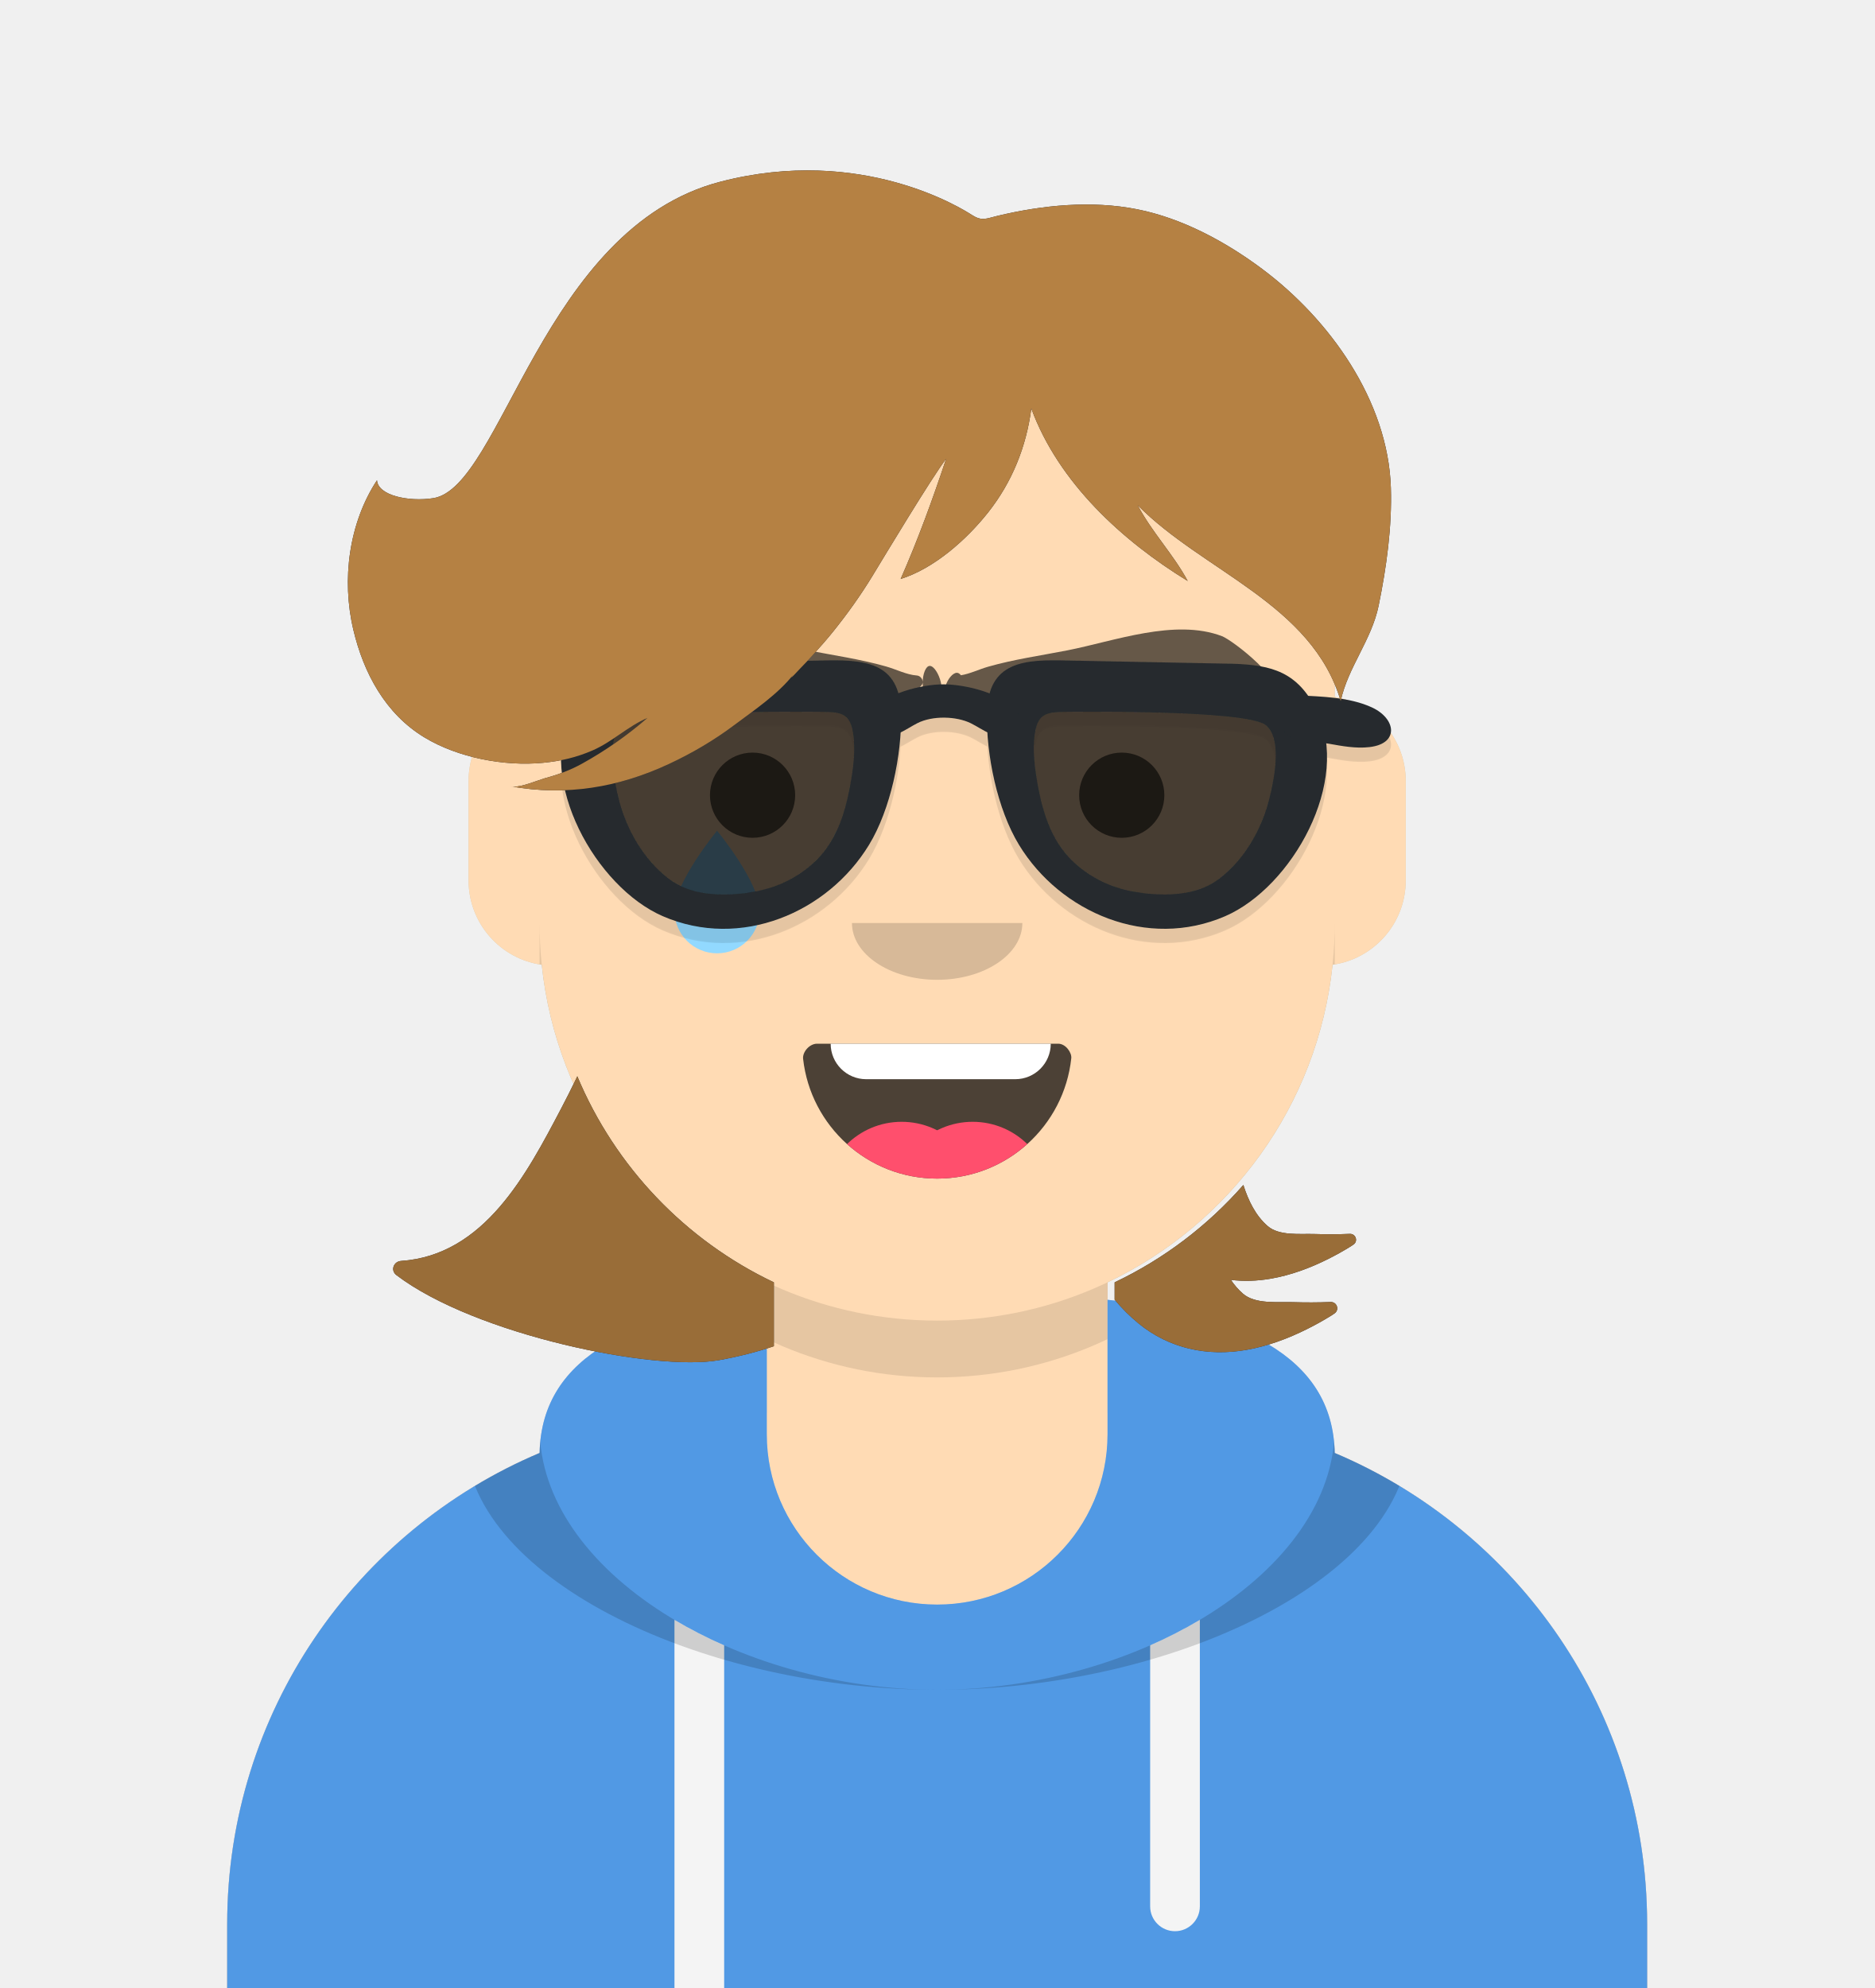
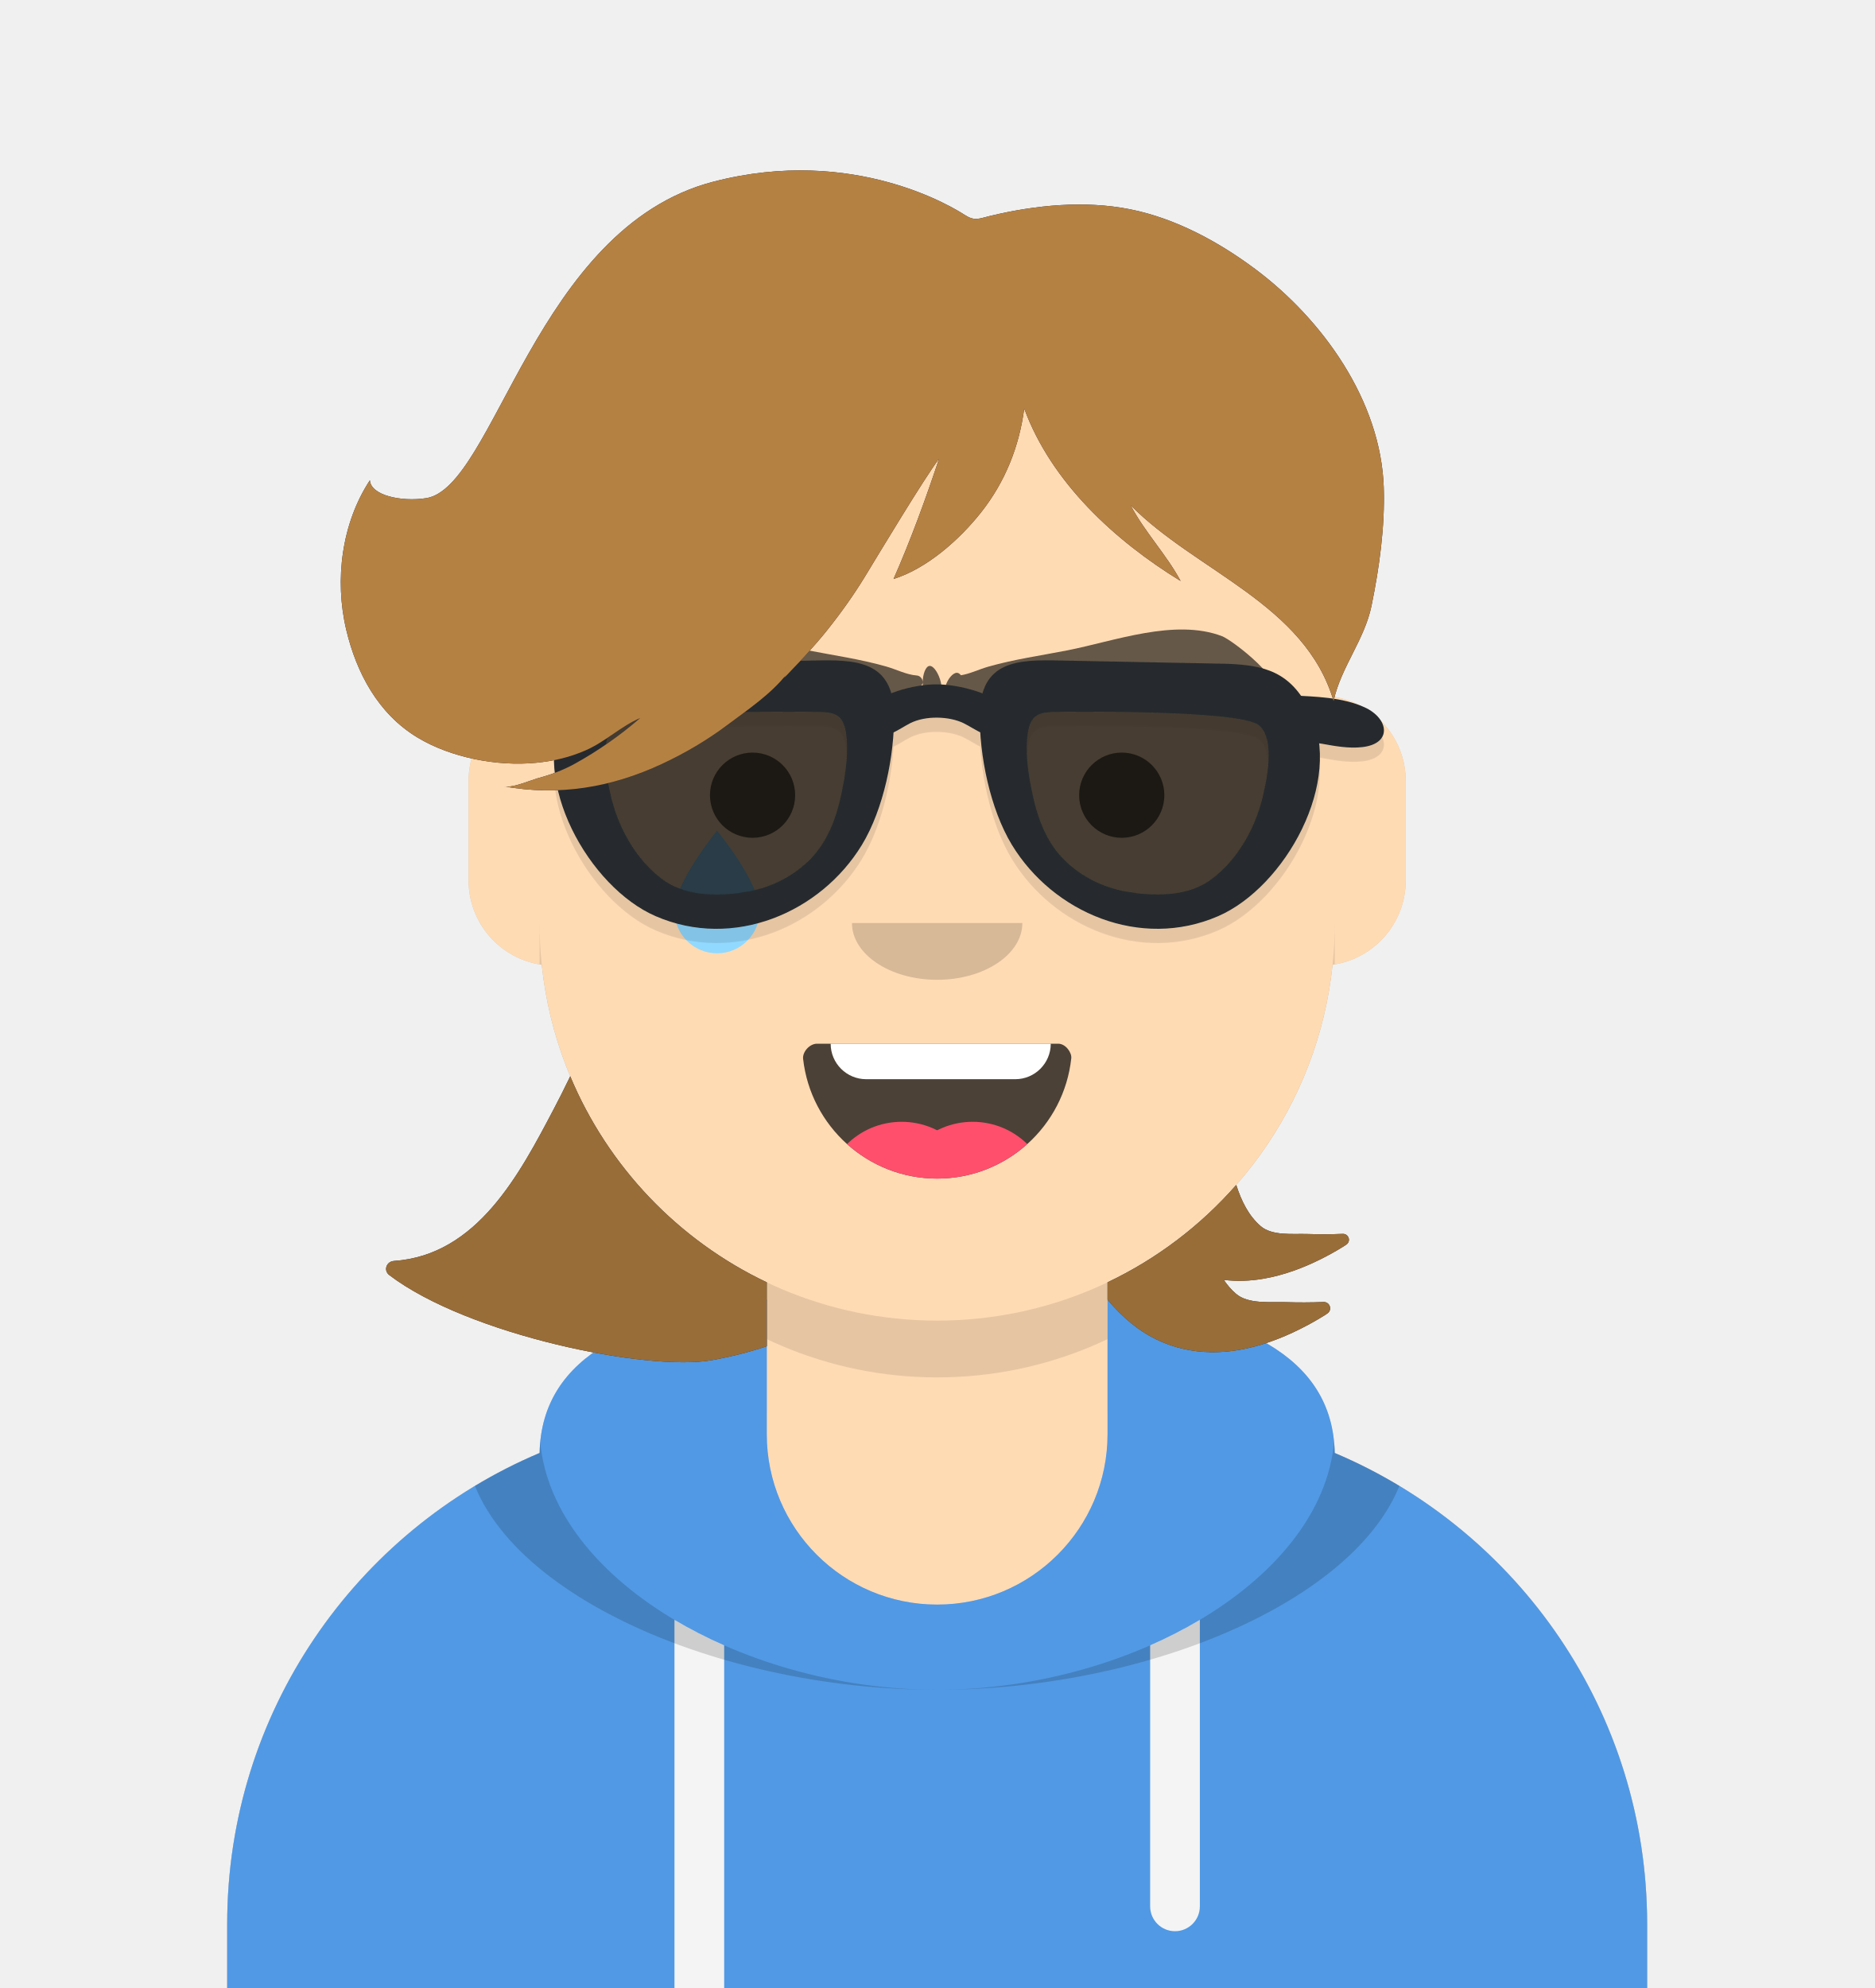
<svg xmlns="http://www.w3.org/2000/svg" xmlns:xlink="http://www.w3.org/1999/xlink" width="264px" height="280px" viewBox="0 0 264 280" version="1.1">
  <defs>
    <path d="M100,0 C130.928,-5.68137151e-15 156,25.072 156,56 L156.001,62.166 C161.676,63.119 166,68.054 166,74 L166,88 C166,94.052 161.519,99.058 155.694,99.881 C153.628,119.686 141.238,136.422 124.001,144.61 L124,163 L128,163 C167.765,163 200,195.235 200,235 L200,244 L0,244 L0,235 C-4.86974701e-15,195.235 32.235,163 72,163 L76,163 L76,144.611 C58.763,136.422 46.372,119.687 44.305,99.881 C38.481,99.058 34,94.052 34,88 L34,74 C34,68.054 38.325,63.118 44,62.166 L44,56 C44,25.072 69.072,5.68137151e-15 100,0 Z" id="transparent_path-1" />
    <path d="M83,36.348 C83,52.629 105.162,65.828 132.5,65.828 C159.838,65.828 182,52.629 182,36.348 C182,34.985 181.845,33.645 181.544,32.331 C210.784,41.488 232,68.792 232,101.052 L232,110 L32,110 L32,101.052 C32,68.397 53.739,40.82 83.534,32.002 C83.182,33.421 83,34.871 83,36.348 Z" id="transparent_path-3" />
    <rect id="transparent_path-5" x="0" y="0" width="264" height="280" />
    <path d="M74,0 C114.869,0 148,33.131 148,74 L148,84.148 L148,197.608 C135.525,187.237 119.491,181 102,181 L102,181 L98,181 L98,162.611 C115.531,154.283 128.048,137.115 129.791,116.867 C135.569,116.002 140,111.019 140,105 L140,105 L140,92 C140,87.354 137.359,83.324 133.497,81.33 C132.724,81.05 131.952,80.748 131.181,80.426 C130.795,80.32 130.401,80.233 130,80.166 L130,80.166 L130,79.917 C117.224,74.234 104.878,63.071 96.11,47.885 C93.175,42.801 90.831,37.595 89.066,32.397 C80.431,42.941 67.745,53.602 52.342,62.495 C42.778,68.017 33.147,72.291 24,75.266 L24,137.247 C29.602,148.318 38.773,157.278 50,162.611 L50,162.611 L50,181 L46,181 C38.327,181 30.935,182.2 24,184.423 L24,230 C24,244.106 13.569,255.776 0,257.716 L0,74 C0,33.131 33.131,0 74,0 Z" id="transparent_path-7" />
  </defs>
  <g id="transparent_Avataaar/Default" stroke="none" stroke-width="1" fill="none" fill-rule="evenodd">
    <g id="transparent_Body" transform="translate(32, 36)">
      <mask id="transparent_mask-2" fill="white">
        <use xlink:href="#transparent_path-1" />
      </mask>
      <use fill="#D0C6AC" xlink:href="#transparent_path-1" />
      <g id="transparent_Skin-Color" mask="url(#transparent_mask-2)" fill="#FFDBB4">
        <g transform="translate(-32, 0)" id="transparent_Color">
          <rect x="0" y="0" width="264" height="244" />
        </g>
      </g>
      <path d="M44,94 C44,124.928 69.072,150 100,150 C130.928,150 156,124.928 156,94 L156,94 L156,102 C156,132.928 130.928,158 100,158 C69.072,158 44,132.928 44,102 Z" id="transparent_Neck-Shadow" fill-opacity="0.1" fill="#000000" mask="url(#transparent_mask-2)" />
    </g>
    <g id="transparent_Clothing" transform="translate(0, 170)">
      <defs>
        <path d="M187.997,34.742 L187.995,34.645 C213.853,45.567 232,71.164 232,100.999 L232,110 L32,110 L32,100.999 C32,71.164 50.147,45.567 76.006,34.644 C76.282,20.552 90.082,15.076 108,13.071 L108,32 C108,45.255 118.745,56 132,56 C145.255,56 156,45.255 156,32 L156,32 L156.001,13.071 C173.96,15.081 187.783,20.577 187.997,34.742 Z" id="hoodie_path-1" />
      </defs>
      <g id="hoodie_Clothing/Hoodie" stroke="none" stroke-width="1" fill="none" fill-rule="evenodd">
        <mask id="hoodie_mask-2" fill="white">
          <use xlink:href="#hoodie_path-1" />
        </mask>
        <use id="hoodie_Hoodie" fill="#B7C1DB" xlink:href="#hoodie_path-1" />
        <g id="hoodie_Fabric-Color" mask="url(#hoodie_mask-2)" fill="#5199E4">
          <rect id="hoodie_🖍Color" x="0" y="0" width="264" height="110" />
        </g>
        <path d="M102,61.739 L102,110 L95,110 L94.999,58.15 C97.203,59.46 99.546,60.661 102,61.739 Z M169.001,58.149 L169,98.5 C169,100.433 167.433,102 165.5,102 C163.567,102 162,100.433 162,98.5 L162.001,61.738 C164.455,60.66 166.798,59.459 169.001,58.149 Z" id="hoodie_Straps" fill="#F4F4F4" mask="url(#hoodie_mask-2)" />
        <path d="M132,68 L130.996,67.995 C97.88,67.68 65.5,51.823 65.5,32.308 C65.5,21.243 75.909,15.571 90.959,12.725 C81.875,16.075 76,21.706 76,31.077 C76,51.469 103.821,68 132,68 Z M132,68 C160.179,68 188,51.469 188,31.077 C188,21.706 182.125,16.075 173.041,12.725 C188.091,15.571 198.5,21.243 198.5,32.308 C198.5,52.02 165.462,68 132,68 L132,68 Z" id="hoodie_Shadow" fill-opacity="0.16" fill="#000000" mask="url(#hoodie_mask-2)" />
      </g>
    </g>
    <g id="transparent_Face" transform="translate(76, 82)" fill="#000000">
      <g id="transparent_Mouth" transform="translate(2, 52)">
        <defs>
          <path d="M35.118,15.128 C36.176,24.62 44.226,32 54,32 C63.804,32 71.874,24.574 72.892,15.04 C72.974,14.273 72.117,13 71.043,13 C56.149,13 44.738,13 37.087,13 C36.007,13 35.012,14.178 35.118,15.128 Z" id="smile_path-1" />
        </defs>
        <g id="smile_Mouth/Smile" stroke="none" stroke-width="1" fill="none" fill-rule="evenodd">
          <mask id="smile_mask-2" fill="white">
            <use xlink:href="#smile_path-1" />
          </mask>
          <use id="smile_Mouth" fill-opacity="0.7" fill="#000000" xlink:href="#smile_path-1" />
          <path d="M44,2 L65,2 C67.761,2 70,4.239 70,7 L70,13 C70,15.761 67.761,18 65,18 L44,18 C41.239,18 39,15.761 39,13 L39,7 C39,4.239 41.239,2 44,2 Z" id="smile_Teeth" fill="#FFFFFF" mask="url(#smile_mask-2)" />
          <g id="smile_Tongue" mask="url(#smile_mask-2)" fill="#FF4F6D">
            <g transform="translate(38, 24)">
              <circle cx="11" cy="11" r="11" />
              <circle cx="21" cy="11" r="11" />
            </g>
          </g>
        </g>
      </g>
      <g id="transparent_Nose" transform="translate(28, 40)" fill-opacity="0.16">
        <g id="default_Nose/Default" stroke="none" stroke-width="1" fill="none" fill-rule="evenodd" fill-opacity="0.16">
          <path d="M16,8 C16,12.418 21.373,16 28,16 L28,16 C34.627,16 40,12.418 40,8" id="default_Nose" fill="#000000" />
        </g>
      </g>
      <g id="transparent_Eyes" transform="translate(0, 8)">
        <g id="cry_Eyes/Cry-😢" stroke="none" stroke-width="1" fill="none" fill-rule="evenodd">
          <circle id="cry_Eye" fill-opacity="0.6" fill="#000000" cx="30" cy="22" r="6" />
          <path d="M25,27 C25,27 19,34.271 19,38.271 C19,41.585 21.686,44.271 25,44.271 C28.314,44.271 31,41.585 31,38.271 C31,34.271 25,27 25,27 Z" id="cry_Drop" fill="#92D9FF" fill-rule="nonzero" />
          <circle id="cry_Eye" fill-opacity="0.6" fill="#000000" cx="82" cy="22" r="6" />
        </g>
      </g>
      <g id="transparent_Eyebrow" fill-opacity="0.6">
        <g id="unibrow_natural_Eyebrow/Natural/Unibrow-Natural" stroke="none" stroke-width="1" fill="none" fill-rule="evenodd" fill-opacity="0.6">
          <path d="M57.001,12 C57,11.996 57,11.996 57.001,12 M96.281,8.15 C97.724,8.76 105.242,14.894 103.823,17.572 C103.563,18.062 102.91,18.144 102.525,17.751 C101.998,17.215 100.988,16.584 100.86,16.508 C95.856,13.497 89.636,14.19 84.172,15.015 C78.015,15.946 71.949,18.077 65.703,17.051 C64.113,16.789 61.31,16.058 59.458,14.891 C59.217,15.381 58.773,15.717 58.075,15.655 C55.845,15.457 57.592,12 58.763,12 C58.988,12 59.183,12.142 59.336,12.369 C60.626,12.208 61.918,11.617 63.241,11.291 C66.928,10.38 70.689,9.987 74.428,9.389 C81.09,8.324 89.747,5.392 96.281,8.15 Z" id="unibrow_natural_Kahlo" fill="#000000" transform="translate(80.5, 12.5) rotate(-2) translate(-80.5, -12.5) " />
          <path d="M54.999,12 C55,11.996 55,11.996 54.999,12 M15.719,8.15 C22.253,5.392 30.91,8.324 37.572,9.389 C41.311,9.987 45.072,10.38 48.759,11.291 C50.242,11.657 51.685,12.354 53.131,12.413 C53.833,12.441 54.267,13.276 53.815,13.824 C52.332,15.618 48.327,16.717 46.297,17.051 C40.051,18.077 33.985,15.946 27.828,15.015 C22.364,14.19 16.144,13.497 11.14,16.508 C11.012,16.584 10.002,17.215 9.475,17.751 C9.09,18.144 8.437,18.062 8.177,17.572 C6.758,14.894 14.276,8.76 15.719,8.15 Z M54.934,11 C56.105,11 57.852,15.402 55.622,15.653 C53.392,15.904 53.763,11 54.934,11 Z" id="unibrow_natural_Frida" fill="#000000" transform="translate(32.34868, 12.5) rotate(2) translate(-32.34868, -12.5) " />
        </g>
      </g>
    </g>
    <g id="transparent_Top">
      <defs>
        <path d="M81.071,152.1 L81.314,151.591 C86.647,164.343 96.562,174.702 109,180.611 L109,189.61 C106.639,190.402 104.095,191.063 101.274,191.57 C92.261,193.187 66.949,188.041 55.829,179.588 C54.98,178.943 55.411,177.671 56.499,177.596 C68.242,176.793 74.211,165.3 79.006,156.191 C79.718,154.839 80.405,153.474 81.071,152.1 L81.314,151.591 Z M175.128,166.897 C175.841,169.136 176.874,171.23 178.555,172.686 C180.176,174.09 183.068,173.745 185.099,173.803 C186.771,173.851 188.445,173.856 190.115,173.784 C190.954,173.747 191.328,174.798 190.649,175.282 C190.519,175.374 190.389,175.463 190.258,175.544 C189.208,176.199 188.118,176.803 187.009,177.356 C184.485,178.614 181.821,179.6 179.027,180.09 C177.111,180.426 175.212,180.49 173.373,180.267 C173.859,180.987 174.42,181.642 175.072,182.208 C176.801,183.708 179.888,183.34 182.055,183.401 C183.839,183.453 185.626,183.458 187.408,183.381 C188.303,183.342 188.703,184.465 187.978,184.982 C187.839,185.081 187.701,185.175 187.562,185.262 C186.44,185.962 185.278,186.608 184.093,187.199 C181.4,188.544 178.557,189.597 175.575,190.121 C170.075,191.087 164.706,189.944 160.381,186.413 C159.163,185.419 158.027,184.287 156.999,183.052 L157,180.611 C163.95,177.309 170.112,172.618 175.128,166.897 Z M101.442,25.6 C121.403,20.4 135.651,29.474 136.862,30.257 C138.299,31.185 138.85,30.797 140.483,30.405 C146.829,28.885 153.741,28.196 160.188,29.478 C166.528,30.74 172.606,34.024 177.747,37.856 C187.274,44.957 195.509,56.438 195.906,68.68 C196.081,74.187 195.289,79.907 194.185,85.296 C193.19,90.148 189.87,93.971 188.837,98.729 C184.81,85.048 169.433,80.484 160.242,71.155 C162.239,74.948 165.291,78.103 167.294,81.833 C158.047,76.168 149.088,67.954 145.262,57.538 C144.555,62.936 142.546,67.928 139.154,72.204 C136.143,76 131.572,80.074 126.859,81.544 C129.287,76.037 131.361,70.327 133.266,64.619 C131.25,67.236 124.569,78.353 122.891,81.109 C121.235,83.83 119.378,86.426 117.384,88.912 C116.451,90.075 115.455,91.199 114.453,92.303 C113.869,92.946 113.274,93.578 112.666,94.198 C112.451,94.417 110.824,96.207 111.754,95.004 C109.538,97.806 106.276,99.983 103.443,102.113 C100.591,104.257 97.483,106.081 94.252,107.589 C87.093,110.932 79.74,112.148 71.933,110.752 L72.147,110.788 L72.328,110.801 C73.548,110.829 75.54,109.976 76.694,109.626 L76.889,109.57 C78.698,109.078 80.363,108.453 82.002,107.546 C85.275,105.735 88.351,103.576 91.178,101.128 C88.471,102.28 86.273,104.462 83.514,105.671 C81.227,106.674 78.967,107.197 76.482,107.437 C71.02,107.966 64.487,106.717 59.761,103.85 C54.269,100.517 51.219,94.799 49.772,88.713 C48.091,81.646 49.136,73.673 53.099,67.639 C53.234,69.782 57.535,70.703 61.015,70.166 C70.673,68.675 76.418,32.118 101.442,25.6 Z M71.933,110.752 L72.147,110.788 L72.122,110.786 C72.056,110.778 71.992,110.767 71.933,110.752 Z" id="shaggy_mullet_path-1" />
      </defs>
-       <g id="shaggy_mullet_Top/Short-Hair/Shaggy-Mullet" stroke="none" stroke-width="1" fill="none" fill-rule="evenodd">
+       <g id="shaggy_mullet_Top/Short-Hair/Shaggy-Mullet" stroke="none" stroke-width="1" fill="none" fill-rule="evenodd" transform="translate(-1 0)">
        <g id="shaggy_mullet_Accessory" transform="translate(62, 85)">
          <defs>
            <filter x="-3.2%" y="-10.5%" width="106.3%" height="121.1%" filterUnits="objectBoundingBox" id="sunglasses_filter-1">
              <feOffset dx="0" dy="2" in="SourceAlpha" result="shadowOffsetOuter1" />
              <feColorMatrix values="0 0 0 0 0   0 0 0 0 0   0 0 0 0 0  0 0 0 0.1 0" type="matrix" in="shadowOffsetOuter1" result="shadowMatrixOuter1" />
              <feMerge>
                <feMergeNode in="shadowMatrixOuter1" />
                <feMergeNode in="SourceGraphic" />
              </feMerge>
            </filter>
            <linearGradient x1="50%" y1="0%" x2="50%" y2="70.506%" id="sunglasses_linearGradient-2">
              <stop stop-color="#FFFFFF" stop-opacity="0.5" offset="0%" />
              <stop stop-color="#000000" stop-opacity="0.5" offset="100%" />
            </linearGradient>
            <path d="M47.01,6.277 C49.521,6.301 50.708,6.726 51.136,9.392 C51.569,12.092 51.148,15.128 50.648,17.787 C49.886,21.848 48.617,25.826 45.664,28.794 C44.109,30.358 42.212,31.603 40.194,32.454 C39.123,32.906 37.991,33.232 36.86,33.48 C36.529,33.552 33.706,33.948 35.438,33.747 C31.397,34.216 27.013,34.197 23.638,31.579 C19.898,28.678 17.337,24.086 16.211,19.513 C15.552,16.837 14.167,10.437 16.697,8.297 C19.595,5.845 47.01,6.277 47.01,6.277 L47.01,6.277 Z" id="sunglasses_path-3" />
            <linearGradient x1="50%" y1="0%" x2="50%" y2="100%" id="sunglasses_linearGradient-4">
              <stop stop-color="#FFFFFF" stop-opacity="0.5" offset="0%" />
              <stop stop-color="#000000" stop-opacity="0.5" offset="70.506%" />
            </linearGradient>
            <path d="M78.919,6.275 C76.408,6.299 75.221,6.724 74.794,9.389 C74.36,12.089 74.782,15.125 75.281,17.784 C76.044,21.845 77.313,25.824 80.265,28.792 C81.821,30.355 83.718,31.601 85.736,32.452 C86.807,32.903 87.939,33.23 89.07,33.477 C89.4,33.549 92.223,33.946 90.492,33.744 C94.533,34.214 98.917,34.195 102.292,31.577 C106.032,28.675 108.593,24.084 109.719,19.511 C110.378,16.834 111.762,10.434 109.233,8.294 C106.335,5.843 78.919,6.275 78.919,6.275 L78.919,6.275 Z" id="sunglasses_path-5" />
          </defs>
          <g id="sunglasses_Top/_Resources/Sunglasses" stroke="none" stroke-width="1" fill="none" fill-rule="evenodd">
            <g id="sunglasses_Sunglasses" filter="url(#sunglasses_filter-1)" transform="translate(8, 8)">
              <g id="sunglasses_shades">
                <use fill-opacity="0.7" fill="#000000" xlink:href="#sunglasses_path-3" />
                <use fill="url(#linearGradient-2)" style="mix-blend-mode: screen;" xlink:href="#sunglasses_path-3" />
              </g>
              <g id="sunglasses_shades">
                <use fill-opacity="0.7" fill="#000000" xlink:href="#sunglasses_path-5" />
                <use fill="url(#linearGradient-4)" style="mix-blend-mode: screen;" xlink:href="#sunglasses_path-5" />
              </g>
              <g id="sunglasses_Glasses" fill="#252C2F">
                <path d="M46.249,7.275 C48.621,7.298 49.742,7.692 50.146,10.165 C50.555,12.671 50.157,15.487 49.685,17.955 C48.965,21.723 47.767,25.415 44.978,28.169 C43.508,29.619 41.717,30.775 39.811,31.564 C38.799,31.983 37.73,32.286 36.661,32.516 C36.349,32.583 33.682,32.95 35.318,32.764 C31.501,33.199 27.36,33.182 24.172,30.753 C20.64,28.06 18.22,23.8 17.157,19.556 C16.534,17.073 15.226,11.134 17.616,9.149 C20.353,6.875 46.249,7.275 46.249,7.275 L46.249,7.275 Z M22.218,0.49 C16.777,0.678 13.147,1.634 10.463,7.069 C5.546,17.03 13.963,31.969 23.352,36.039 C34.329,40.799 46.592,35.532 52.396,26.006 C55.469,20.962 57.022,13.323 56.922,7.504 C56.795,0.076 51.607,-0.13 45.509,0.034 L22.218,0.49 Z" id="sunglasses_Frame" />
                <path d="M79.681,7.273 C77.309,7.295 76.188,7.689 75.784,10.163 C75.374,12.668 75.772,15.485 76.244,17.952 C76.965,21.72 78.163,25.412 80.952,28.166 C82.421,29.616 84.213,30.772 86.119,31.562 C87.131,31.981 88.2,32.284 89.268,32.513 C89.581,32.58 92.247,32.948 90.612,32.761 C94.429,33.197 98.57,33.179 101.757,30.75 C105.29,28.058 107.709,23.798 108.773,19.554 C109.396,17.071 110.703,11.132 108.314,9.147 C105.576,6.872 79.681,7.273 79.681,7.273 L79.681,7.273 Z M103.712,0.488 C109.152,0.675 112.783,1.632 115.466,7.067 C120.384,17.028 111.967,31.966 102.577,36.037 C91.6,40.797 79.338,35.529 73.534,26.004 C70.461,20.96 68.907,13.321 69.007,7.501 C69.135,0.074 74.323,-0.132 80.421,0.032 L103.712,0.488 Z" id="sunglasses_Frame" />
                <path d="M13.197,4.927 C9.785,5.118 5.886,5.164 2.69,6.639 C-0.695,8.201 -1.218,11.739 3.049,12.226 C4.971,12.446 6.895,12.083 8.787,11.745 C10.337,11.468 12.442,11.558 13.906,10.966 C16.636,9.862 16.46,4.74 13.197,4.927" id="sunglasses_Frame" />
                <path d="M112.735,4.927 C116.147,5.118 120.046,5.164 123.242,6.639 C126.626,8.201 127.149,11.739 122.882,12.226 C120.961,12.446 119.037,12.083 117.144,11.745 C115.595,11.468 113.49,11.558 112.025,10.966 C109.296,9.862 109.471,4.74 112.735,4.927" id="sunglasses_Frame" />
                <path d="M73.109,7.013 C71.163,4.713 66.091,3.385 62.891,3.385 C59.691,3.385 54.768,4.713 52.822,7.013 C51.841,8.172 51.807,9.724 53.508,10.451 C55.626,11.357 57.517,9.714 59.213,8.855 C61.381,7.757 64.712,7.877 66.719,8.855 C68.427,9.688 70.305,11.357 72.423,10.451 C74.124,9.724 74.091,8.172 73.109,7.013" id="sunglasses_Frame" />
              </g>
            </g>
          </g>
        </g>
        <mask id="shaggy_mullet_mask-2" fill="white">
          <use xlink:href="#shaggy_mullet_path-1" />
        </mask>
        <use id="shaggy_mullet_Hair" fill="#1D2633" xlink:href="#shaggy_mullet_path-1" />
        <g id="shaggy_mullet_Hair-Color" mask="url(#shaggy_mullet_mask-2)" fill="#B58143">
          <g transform="translate(1, 0)" id="shaggy_mullet_Color">
            <rect x="0" y="0" width="264" height="280" />
          </g>
        </g>
        <path d="M81.314,151.591 C86.647,164.343 96.562,174.702 109,180.611 L109.001,189.61 C106.64,190.402 104.096,191.063 101.274,191.57 C92.261,193.187 66.949,188.041 55.829,179.588 C54.98,178.943 55.411,177.671 56.499,177.596 C68.242,176.793 74.211,165.3 79.006,156.191 C79.718,154.839 80.405,153.474 81.071,152.1 Z M178.555,172.686 C180.176,174.09 183.068,173.745 185.099,173.803 C186.771,173.851 188.445,173.856 190.115,173.784 C190.954,173.747 191.328,174.798 190.649,175.282 C190.519,175.374 190.389,175.463 190.258,175.544 C189.208,176.199 188.118,176.803 187.009,177.356 C184.485,178.614 181.821,179.6 179.027,180.09 C177.111,180.426 175.212,180.49 173.374,180.267 C173.859,180.987 174.42,181.642 175.072,182.208 C176.801,183.708 179.888,183.34 182.055,183.401 C183.839,183.453 185.626,183.458 187.408,183.381 C188.303,183.342 188.703,184.465 187.978,184.982 C187.839,185.081 187.701,185.175 187.562,185.262 C186.44,185.962 185.278,186.608 184.093,187.199 C181.4,188.544 178.557,189.597 175.575,190.121 C170.075,191.087 164.706,189.944 160.381,186.413 C159.164,185.42 158.028,184.288 157.001,183.054 L157.002,180.61 C163.951,177.308 170.113,172.618 175.128,166.897 C175.841,169.136 176.874,171.23 178.555,172.686 Z" id="shaggy_mullet_Shadow" fill-opacity="0.16" fill="#000000" />
        <g id="shaggy_mullet_Facial-Hair" transform="translate(49, 72)" />
      </g>
    </g>
  </g>
</svg>
